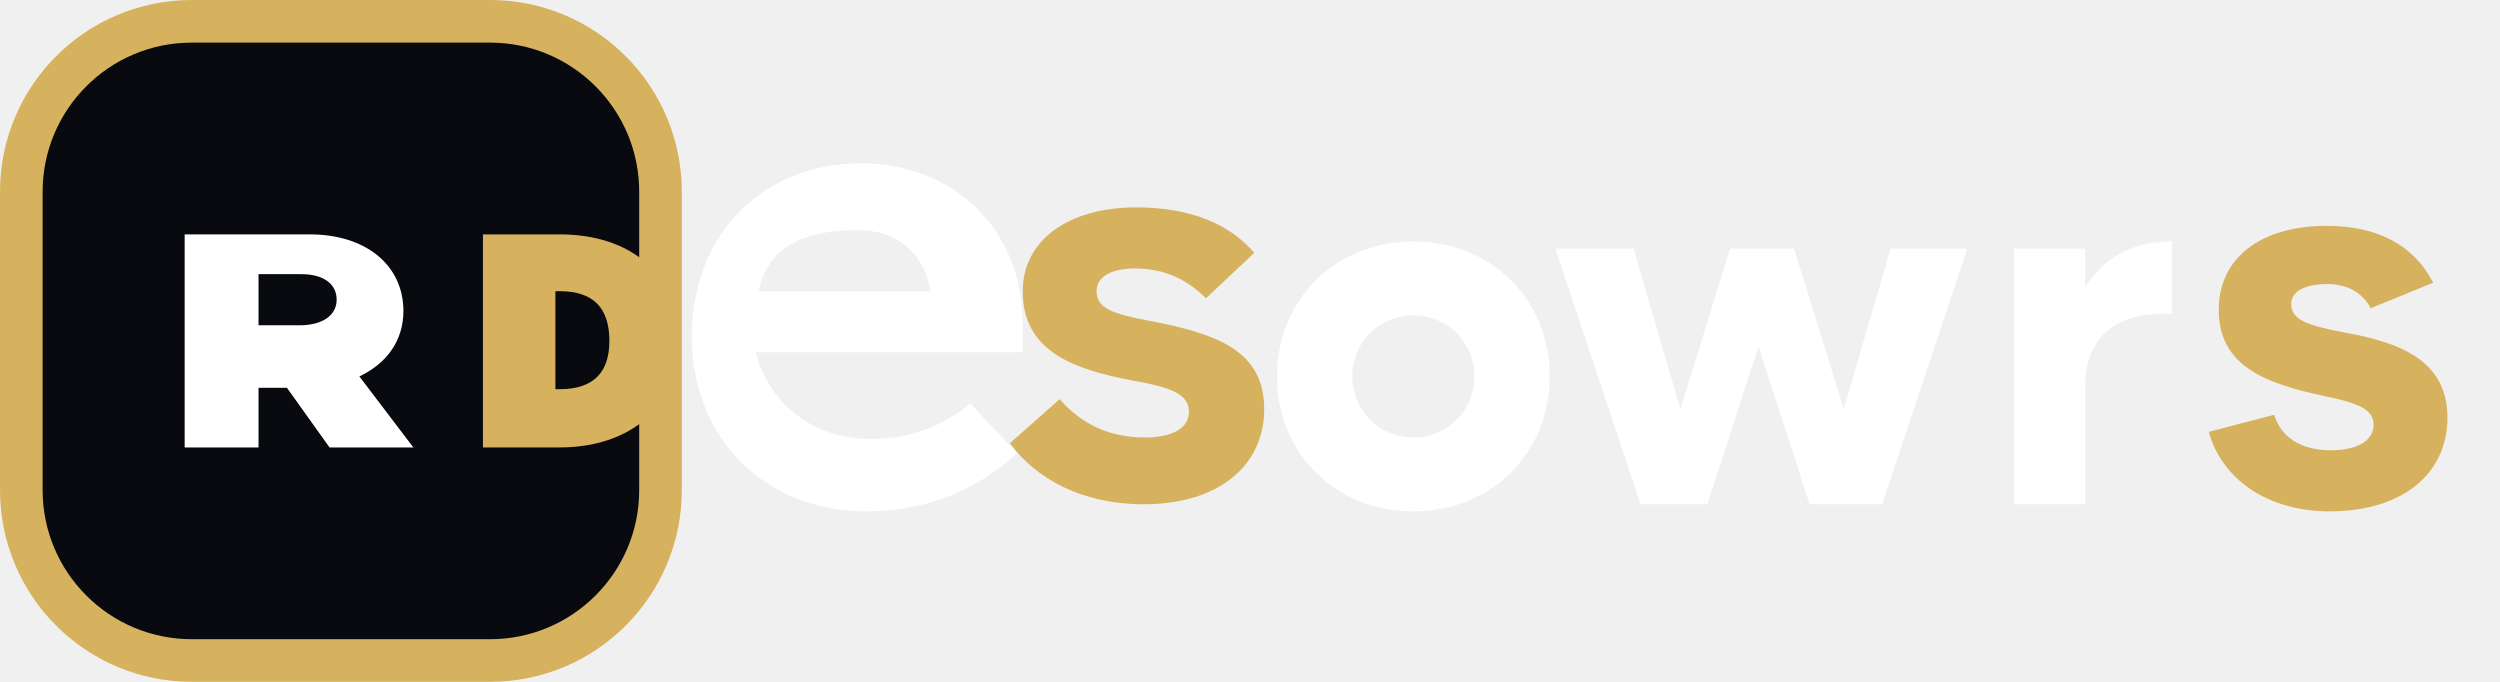
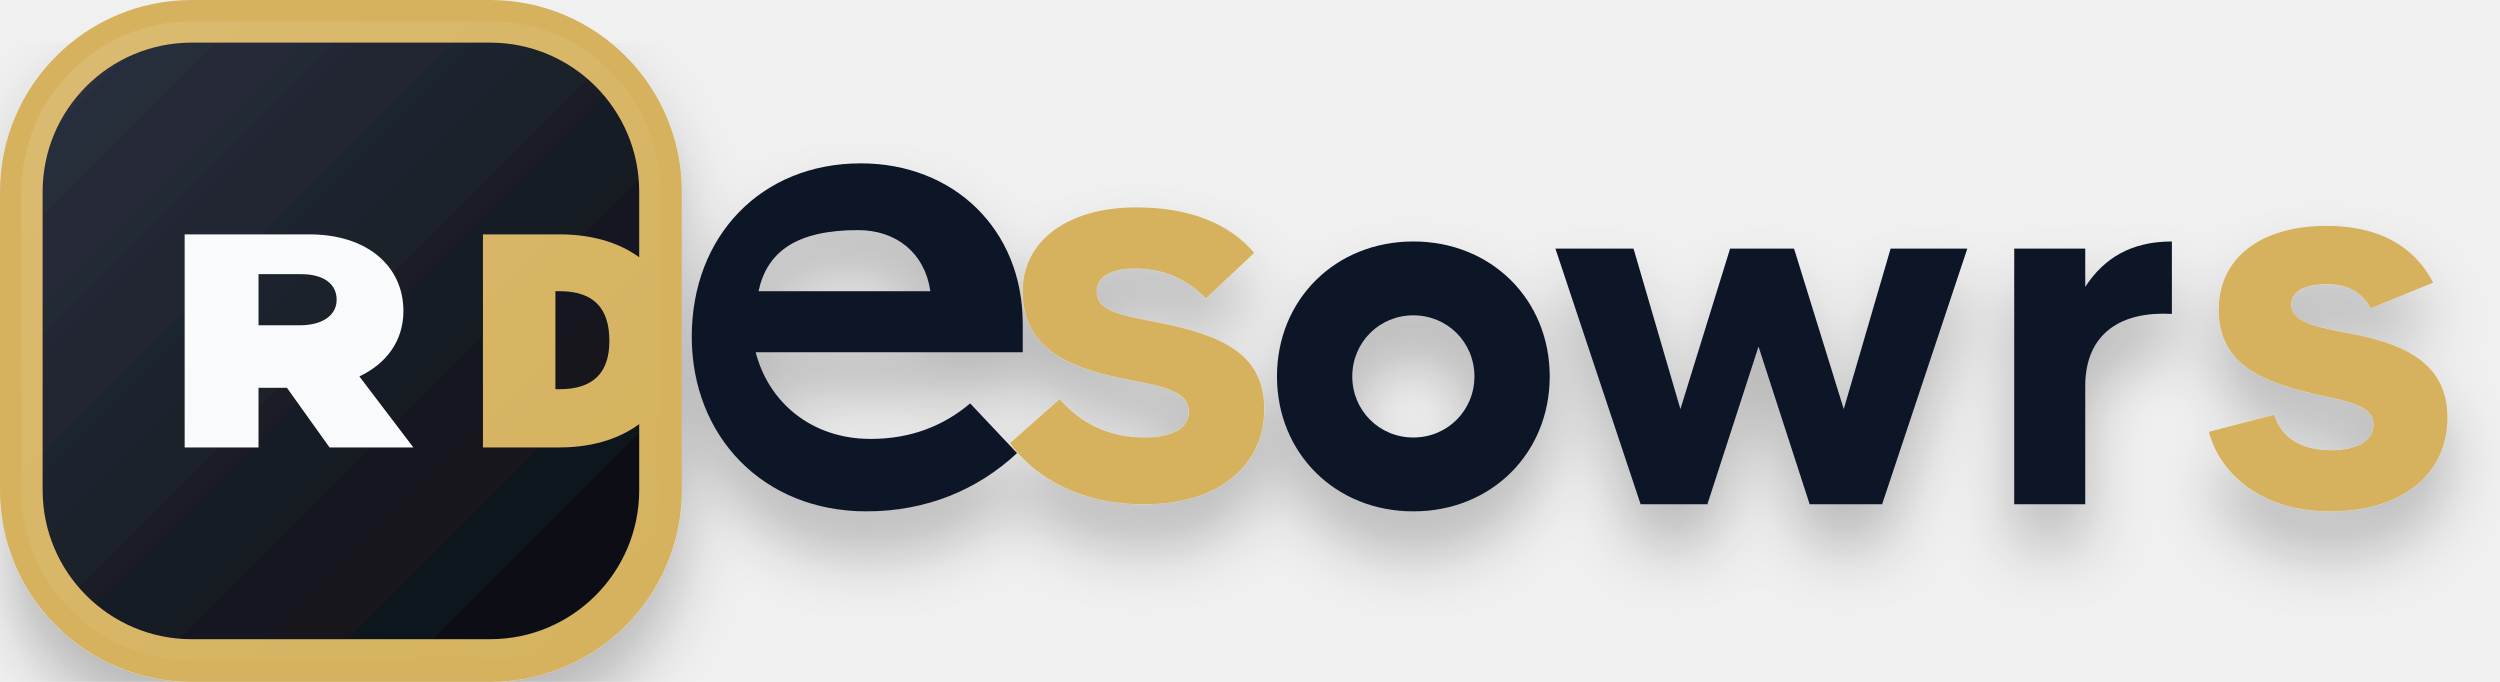
<svg xmlns="http://www.w3.org/2000/svg" width="176" height="48" viewBox="0 0 176 48" fill="none" role="img" aria-label="DriveVault">
-   <rect x="1.5" y="1.5" width="45" height="45" rx="12" fill="#080A0F" stroke="#D6B25E" stroke-width="3" />
-   <path d="M13 31.5V16.5H21.8C25.8 16.5 28.4 18.7 28.4 21.9C28.4 24 27.2 25.6 25.3 26.5L29.1 31.5H23.2L20.2 27.3H18.2V31.5H13ZM18.2 22.9H21.1C22.7 22.9 23.7 22.2 23.7 21.1C23.7 20 22.8 19.3 21.2 19.3H18.2V22.9Z" fill="white" />
-   <path d="M34 31.5V16.5H39.4C44.4 16.5 47.8 19.3 47.8 24C47.8 28.6 44.4 31.5 39.4 31.5H34ZM39.1 27.4H39.4C41.8 27.4 42.9 26.2 42.9 24C42.9 21.7 41.8 20.5 39.4 20.5H39.1V27.4Z" fill="#D6B25E" />
-   <path d="M61 36C65.2 36 68.8 34.5 71.6 31.9L68.3 28.4C66.4 30 64.1 30.9 61.3 30.9C57.1 30.9 54.1 28.3 53.2 24.8H72V22.8C72 16.1 67.1 11.5 60.6 11.5C53.6 11.5 48.7 16.6 48.7 23.7C48.7 30.7 53.7 36 61 36ZM60.4 16.2C63.1 16.2 65.1 17.8 65.5 20.5H53.4C54 17.7 56.1 16.2 60.4 16.2Z" fill="white" />
-   <path d="M80.5 35.5C76.2 35.5 72.9 33.7 71.1 31.2L74.6 28.1C76 29.7 77.9 30.8 80.6 30.8C82.6 30.8 83.7 30.1 83.7 29C83.7 27.8 82.6 27.3 79.8 26.8C75.5 26 72 24.7 72 20.5C72 17 75.1 14.6 80 14.6C83.7 14.6 86.5 15.7 88.3 17.8L84.9 21C83.6 19.7 82 18.9 79.9 18.9C78.2 18.9 77.2 19.5 77.2 20.5C77.2 21.7 78.3 22.1 81 22.6C85.7 23.5 89 24.7 89 28.8C89 32.7 85.9 35.5 80.5 35.5Z" fill="#D6B25E" />
-   <path d="M99.5 36C94 36 89.9 31.9 89.9 26.5C89.9 21.1 94 17 99.5 17C105 17 109.1 21.1 109.1 26.5C109.1 31.9 105 36 99.5 36ZM99.5 30.8C101.9 30.8 103.8 28.9 103.8 26.5C103.8 24.1 101.9 22.2 99.5 22.2C97.1 22.2 95.2 24.1 95.2 26.5C95.2 28.9 97.1 30.8 99.5 30.8Z" fill="white" />
-   <path d="M115.5 35.5L109.5 17.5H115L118.3 28.8L121.8 17.5H126.3L129.8 28.8L133.1 17.5H138.5L132.5 35.5H127.4L123.8 24.4L120.2 35.5H115.5Z" fill="white" />
-   <path d="M141.8 35.5V17.5H146.8V20.2C148.1 18.2 150 17 152.9 17V22.1C149.4 21.9 146.8 23.4 146.8 27.2V35.5H141.8Z" fill="white" />
-   <path d="M164 36C159.6 36 156.4 33.7 155.5 30.4L160.1 29.2C160.6 30.8 162 31.7 164.1 31.7C166 31.7 167.1 31 167.1 29.9C167.1 28.9 166.2 28.4 163.7 27.9C159.5 27 156.2 25.8 156.2 21.8C156.2 18.2 159.1 15.9 163.8 15.9C167.3 15.9 169.9 17.2 171.3 19.9L166.9 21.7C166.3 20.6 165.3 20 163.8 20C162.3 20 161.3 20.5 161.3 21.4C161.3 22.5 162.4 22.9 165 23.4C169 24.1 172.3 25.4 172.3 29.4C172.3 33.3 169.2 36 164 36Z" fill="#D6B25E" />
+   <defs>
+     <linearGradient id="drivevaultBadge" x1="4" y1="4" x2="48" y2="48" gradientUnits="userSpaceOnUse">
+       <stop stop-color="#111827" />
+       <stop offset="1" stop-color="#080A0F" />
+     </linearGradient>
+     <linearGradient id="drivevaultSheen" x1="6" y1="6" x2="44" y2="44" gradientUnits="userSpaceOnUse">
+       <stop stop-color="#FFFFFF" stop-opacity="0.25" />
+       <stop offset="1" stop-color="#FFFFFF" stop-opacity="0" />
+     </linearGradient>
+     <filter id="drivevaultShadow" x="0" y="0" width="176" height="48" filterUnits="userSpaceOnUse">
+       <feDropShadow dx="0" dy="3" stdDeviation="2.2" flood-color="#080A0F" flood-opacity="0.24" />
+     </filter>
+   </defs>
+   <g filter="url(#drivevaultShadow)">
+     <rect x="1.5" y="1.5" width="45" height="45" rx="12" fill="url(#drivevaultBadge)" stroke="#D6B25E" stroke-width="3" />
+     <path d="M13 31.5V16.5H21.8C25.8 16.5 28.4 18.7 28.4 21.9C28.4 24 27.2 25.6 25.3 26.5L29.1 31.5H23.2L20.2 27.3H18.2V31.5H13ZM18.2 22.9H21.1C22.7 22.9 23.7 22.2 23.7 21.1C23.7 20 22.8 19.3 21.2 19.3H18.2V22.9Z" fill="#F8FAFC" />
+     <path d="M34 31.5V16.5H39.4C44.4 16.5 47.8 19.3 47.8 24C47.8 28.6 44.4 31.5 39.4 31.5H34ZM39.1 27.4H39.4C41.8 27.4 42.9 26.2 42.9 24C42.9 21.7 41.8 20.5 39.4 20.5H39.1V27.4Z" fill="#D6B25E" />
+     <path d="M61 36C65.2 36 68.8 34.5 71.6 31.9L68.3 28.4C66.4 30 64.1 30.9 61.3 30.9C57.1 30.9 54.1 28.3 53.2 24.8H72V22.8C72 16.1 67.1 11.5 60.6 11.5C53.6 11.5 48.7 16.6 48.7 23.7C48.7 30.7 53.7 36 61 36ZM60.4 16.2C63.1 16.2 65.1 17.8 65.5 20.5H53.4C54 17.7 56.1 16.2 60.4 16.2Z" fill="#111827" />
+     <path d="M80.5 35.5C76.2 35.5 72.9 33.7 71.1 31.2L74.6 28.1C76 29.7 77.9 30.8 80.6 30.8C82.6 30.8 83.7 30.1 83.7 29C83.7 27.8 82.6 27.3 79.8 26.8C75.5 26 72 24.7 72 20.5C72 17 75.1 14.6 80 14.6C83.7 14.6 86.5 15.7 88.3 17.8L84.9 21C83.6 19.7 82 18.9 79.9 18.9C78.2 18.9 77.2 19.5 77.2 20.5C77.2 21.7 78.3 22.1 81 22.6C85.7 23.5 89 24.7 89 28.8C89 32.7 85.9 35.5 80.5 35.5Z" fill="#D6B25E" />
+     <path d="M99.5 36C94 36 89.9 31.9 89.9 26.5C89.9 21.1 94 17 99.5 17C105 17 109.1 21.1 109.1 26.5C109.1 31.9 105 36 99.5 36ZM99.5 30.8C101.9 30.8 103.8 28.9 103.8 26.5C103.8 24.1 101.9 22.2 99.5 22.2C97.1 22.2 95.2 24.1 95.2 26.5C95.2 28.9 97.1 30.8 99.5 30.8Z" fill="#111827" />
+     <path d="M115.5 35.5L109.5 17.5H115L118.3 28.8L121.8 17.5H126.3L129.8 28.8L133.1 17.5H138.5L132.5 35.5H127.4L123.8 24.4L120.2 35.5H115.5Z" fill="#111827" />
+     <path d="M141.8 35.5V17.5H146.8V20.2C148.1 18.2 150 17 152.9 17V22.1C149.4 21.9 146.8 23.4 146.8 27.2V35.5H141.8Z" fill="#111827" />
+     <path d="M164 36C159.6 36 156.4 33.7 155.5 30.4L160.1 29.2C160.6 30.8 162 31.7 164.1 31.7C166 31.7 167.1 31 167.1 29.9C167.1 28.9 166.2 28.4 163.7 27.9C159.5 27 156.2 25.8 156.2 21.8C156.2 18.2 159.1 15.9 163.8 15.9C167.3 15.9 169.9 17.2 171.3 19.9L166.9 21.7C166.3 20.6 165.3 20 163.8 20C162.3 20 161.3 20.5 161.3 21.4C161.3 22.5 162.4 22.9 165 23.4C169 24.1 172.3 25.4 172.3 29.4C172.3 33.3 169.2 36 164 36Z" fill="#D6B25E" />
+     <rect x="1.5" y="1.5" width="45" height="45" rx="12" fill="url(#drivevaultSheen)" opacity="0.42" />
+   </g>
</svg>
